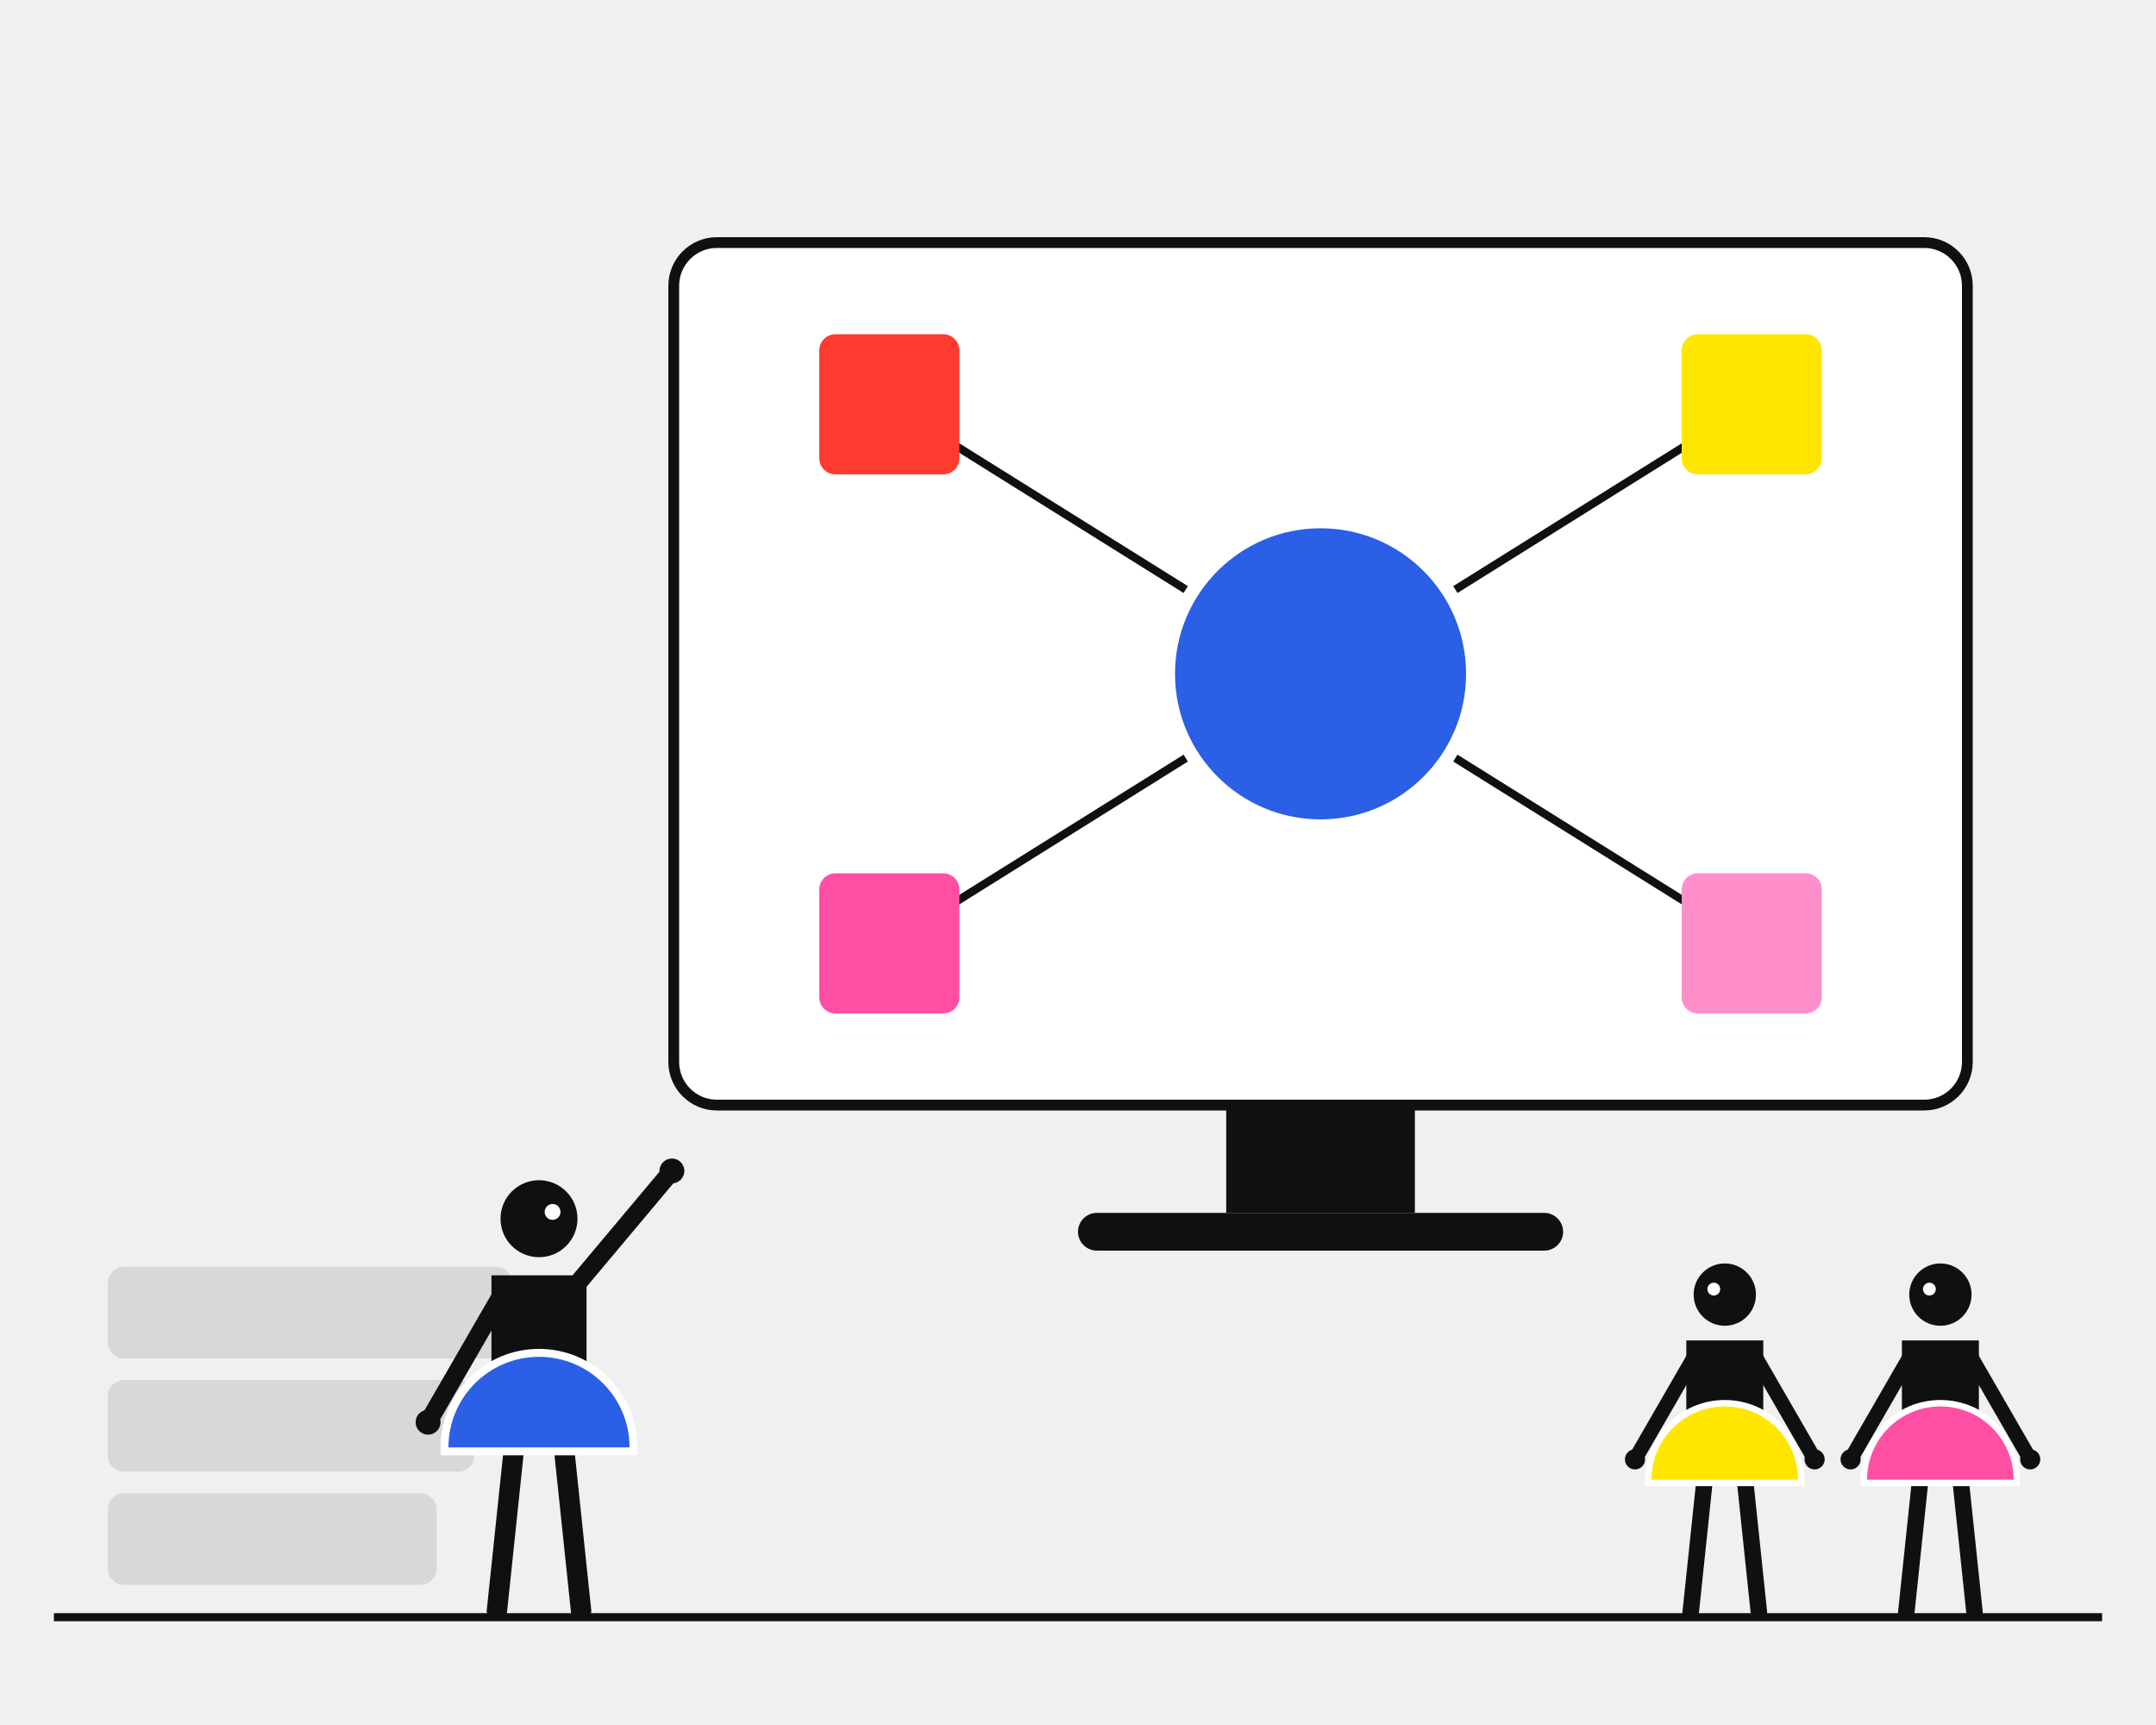
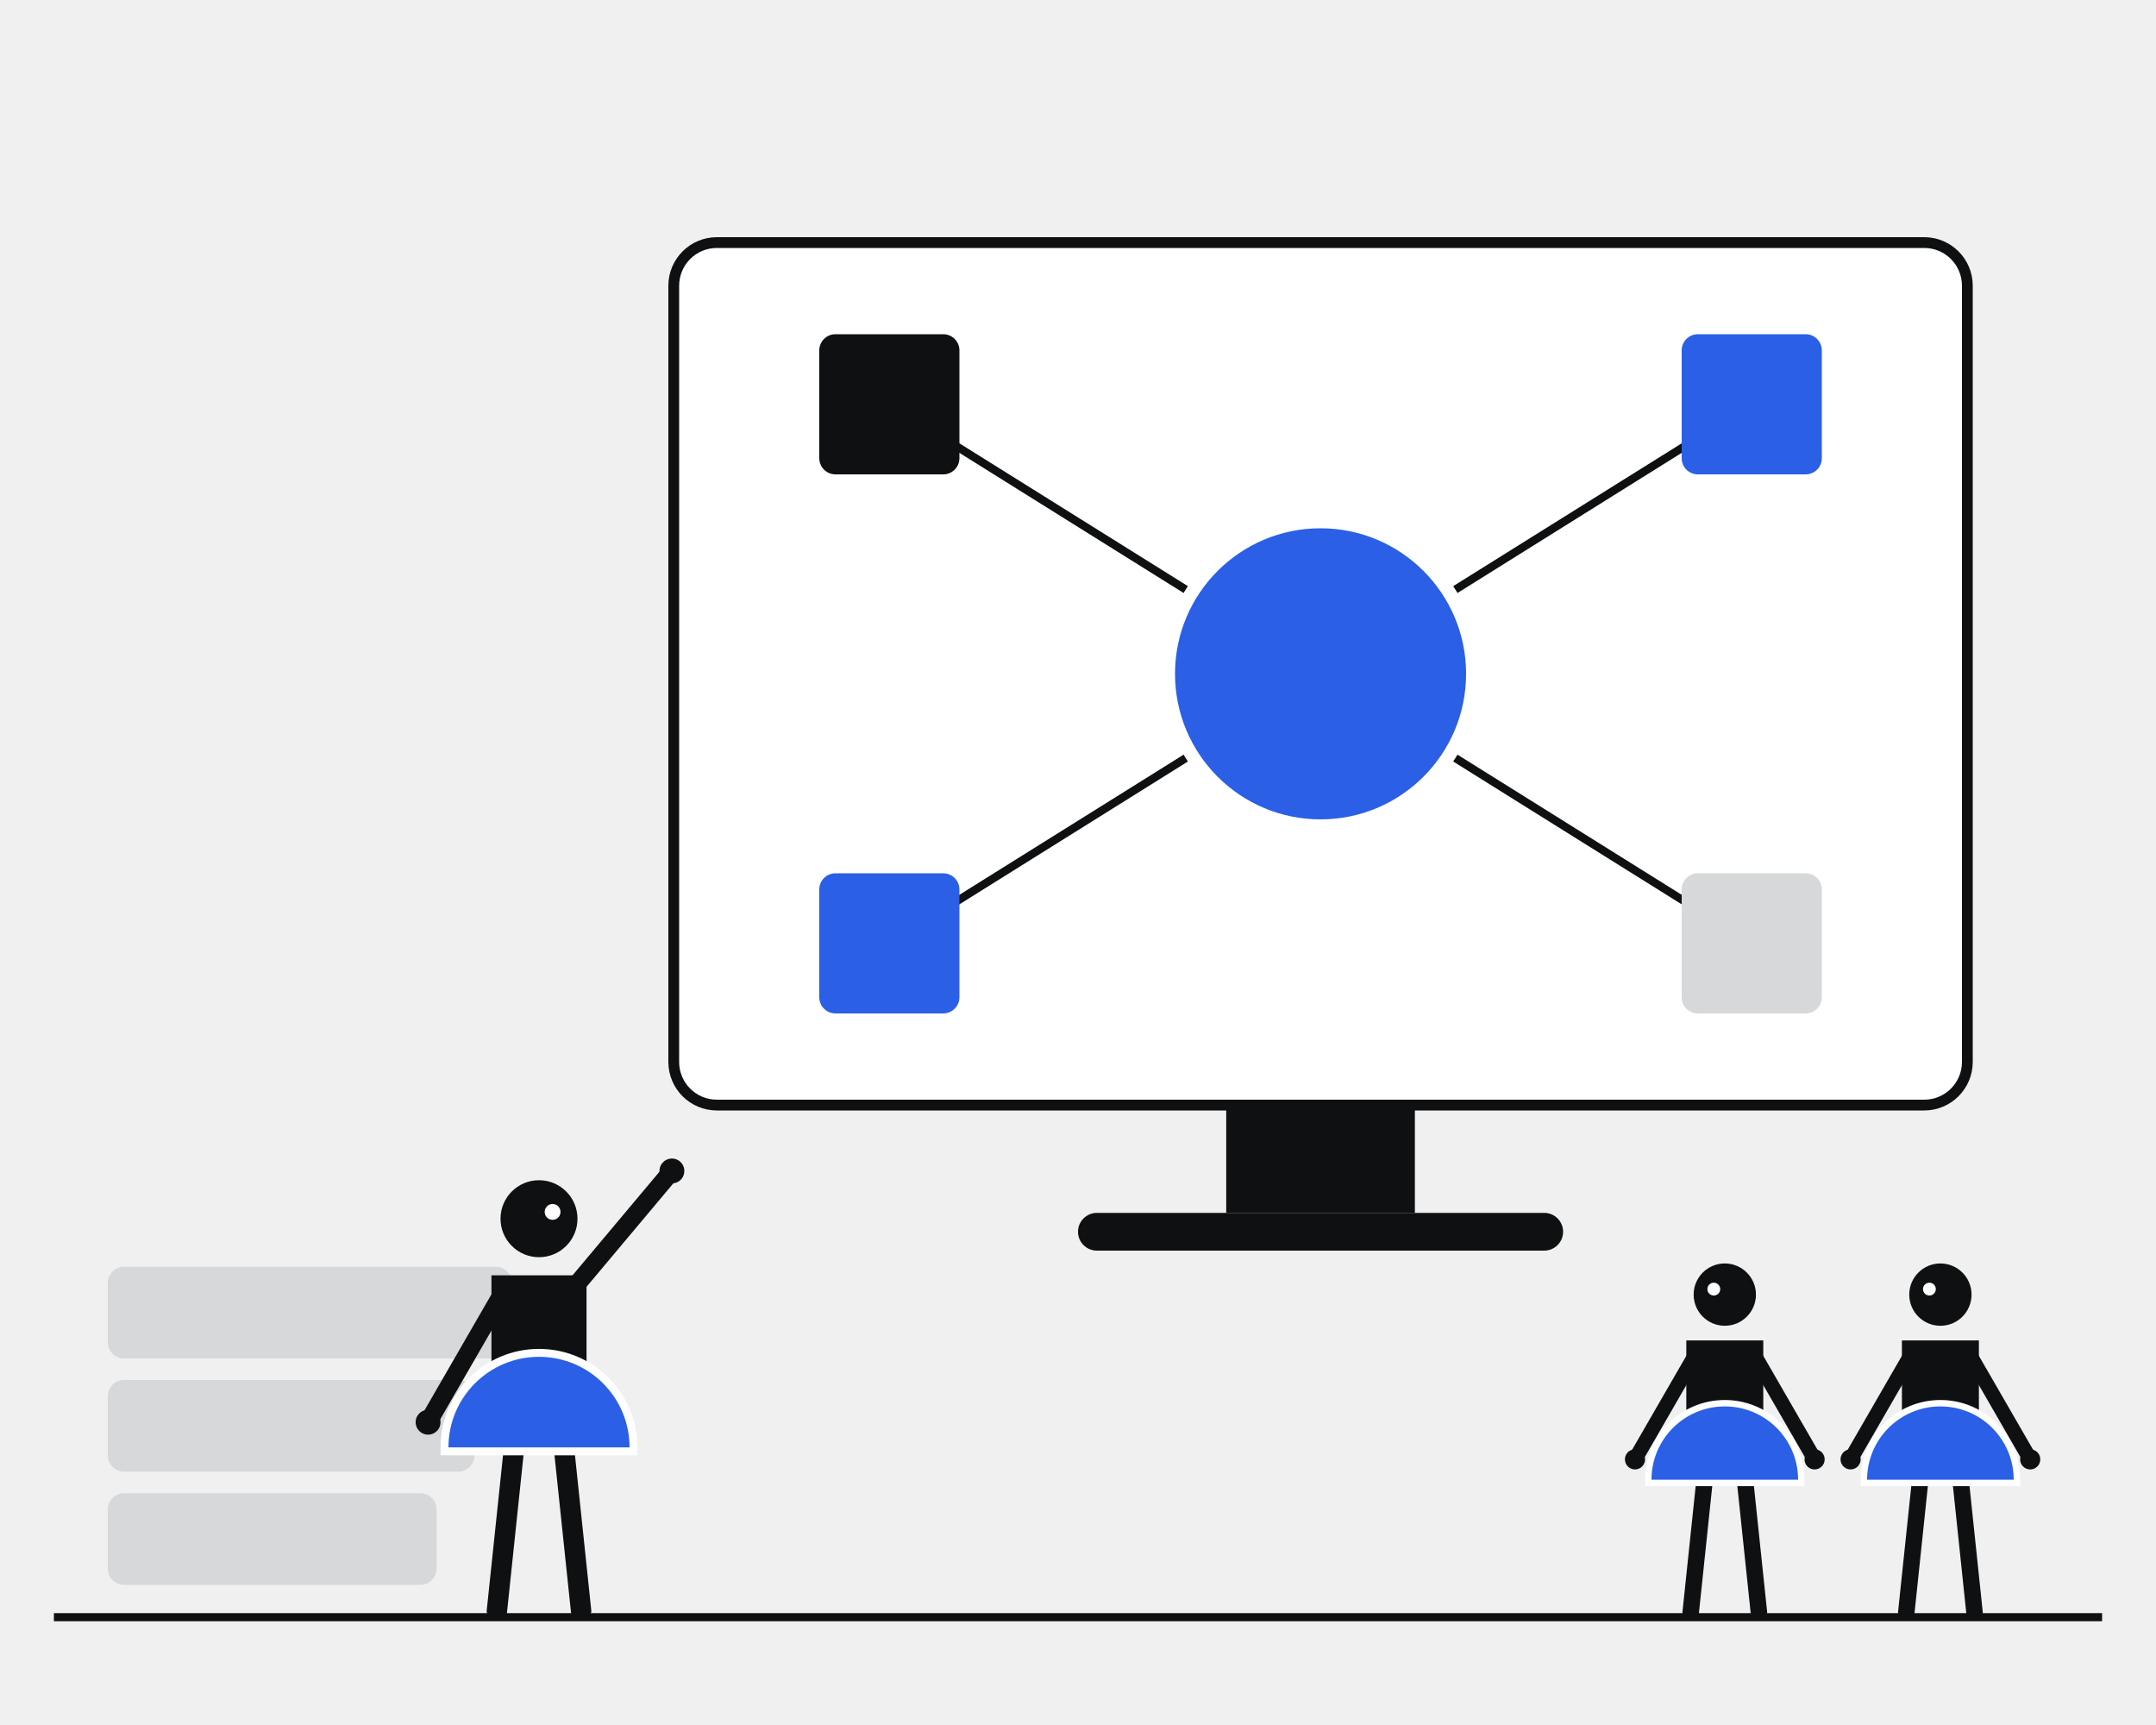
<svg xmlns="http://www.w3.org/2000/svg" viewBox="0 0 800 640" width="800" height="640" role="img">
  <defs>
    <marker id="spitze" viewBox="0 0 10 10" refX="7" refY="5" markerWidth="5" markerHeight="5" orient="auto-start-reverse">
      <path d="M0 0 L10 5 L0 10 Z" fill="#0e1011" />
    </marker>
  </defs>
  <line x1="20" y1="600" x2="780" y2="600" stroke="#0e1011" stroke-width="3" />
  <rect x="40" y="470" width="150" height="34" rx="6" fill="#d6d8d9" />
  <rect x="40" y="512" width="136" height="34" rx="6" fill="#d6d8d9" />
  <rect x="40" y="554" width="122" height="34" rx="6" fill="#d6d8d9" />
  <rect x="250" y="90" width="480" height="320" rx="16" fill="#fff" stroke="#0e1011" stroke-width="4" />
  <rect x="455" y="410" width="70" height="40" fill="#0e1011" />
  <rect x="400" y="450" width="180" height="14" rx="7" fill="#0e1011" />
  <circle cx="490" cy="250" r="54" fill="#2a5fe6" />
  <line x1="490" y1="250" x2="330" y2="150" stroke="#0e1011" stroke-width="3" />
-   <rect x="304" y="124" width="52" height="52" rx="6" fill="#ff3b2f" />
+   <rect x="304" y="124" width="52" height="52" rx="6" fill="#0e1011" />
  <line x1="490" y1="250" x2="650" y2="150" stroke="#0e1011" stroke-width="3" />
-   <rect x="624" y="124" width="52" height="52" rx="6" fill="#ffe600" />
+   <rect x="624" y="124" width="52" height="52" rx="6" fill="#2a5fe6" />
  <line x1="490" y1="250" x2="330" y2="350" stroke="#0e1011" stroke-width="3" />
-   <rect x="304" y="324" width="52" height="52" rx="6" fill="#ff4fa3" />
+   <rect x="304" y="324" width="52" height="52" rx="6" fill="#2a5fe6" />
  <line x1="490" y1="250" x2="650" y2="350" stroke="#0e1011" stroke-width="3" />
-   <rect x="624" y="324" width="52" height="52" rx="6" fill="#ff8fc8" />
+   <rect x="624" y="324" width="52" height="52" rx="6" fill="#d6d8d9" />
  <circle cx="490" cy="250" r="54" fill="#2a5fe6" stroke="#fff" stroke-width="10" paint-order="stroke" />
  <g transform="translate(200 600) scale(0.42)">
    <g transform="translate(-22 -150) rotate(6)">
      <rect x="-9.0" y="0" width="18" height="150" rx="4" fill="#0e1011" />
    </g>
    <g transform="translate(22 -150) rotate(-6)">
      <rect x="-9.0" y="0" width="18" height="150" rx="4" fill="#0e1011" />
    </g>
    <rect x="-42" y="-302" width="84" height="96" fill="#0e1011" />
    <g transform="translate(-30 -290) rotate(30)">
      <rect x="-8.0" y="0" width="16" height="132" fill="#0e1011" />
      <circle cx="0" cy="136" r="11" fill="#0e1011" />
    </g>
    <g transform="translate(30 -290) rotate(-140)">
      <rect x="-8.0" y="0" width="16" height="132" fill="#0e1011" />
      <circle cx="0" cy="136" r="11" fill="#0e1011" />
    </g>
    <path d="M-80 -150 A80 80 0 0 1 80 -150 Z" fill="#2a5fe6" stroke="#fff" stroke-width="14" paint-order="stroke" />
    <circle cx="0" cy="-352" r="34" fill="#0e1011" />
    <circle cx="12" cy="-358" r="7" fill="#fff" />
  </g>
  <g transform="translate(640 600) scale(0.34)">
    <g transform="translate(-22 -150) rotate(6)">
      <rect x="-9.0" y="0" width="18" height="150" rx="4" fill="#0e1011" />
    </g>
    <g transform="translate(22 -150) rotate(-6)">
      <rect x="-9.0" y="0" width="18" height="150" rx="4" fill="#0e1011" />
    </g>
    <rect x="-42" y="-302" width="84" height="96" fill="#0e1011" />
    <g transform="translate(-30 -290) rotate(30)">
      <rect x="-8.0" y="0" width="16" height="132" fill="#0e1011" />
      <circle cx="0" cy="136" r="11" fill="#0e1011" />
    </g>
    <g transform="translate(30 -290) rotate(-30)">
      <rect x="-8.0" y="0" width="16" height="132" fill="#0e1011" />
      <circle cx="0" cy="136" r="11" fill="#0e1011" />
    </g>
-     <path d="M-80 -150 A80 80 0 0 1 80 -150 Z" fill="#ffe600" stroke="#fff" stroke-width="14" paint-order="stroke" />
+     <path d="M-80 -150 A80 80 0 0 1 80 -150 Z" fill="#2a5fe6" stroke="#fff" stroke-width="14" paint-order="stroke" />
    <circle cx="0" cy="-352" r="34" fill="#0e1011" />
    <circle cx="-12" cy="-358" r="7" fill="#fff" />
  </g>
  <g transform="translate(720 600) scale(0.34)">
    <g transform="translate(-22 -150) rotate(6)">
      <rect x="-9.0" y="0" width="18" height="150" rx="4" fill="#0e1011" />
    </g>
    <g transform="translate(22 -150) rotate(-6)">
      <rect x="-9.0" y="0" width="18" height="150" rx="4" fill="#0e1011" />
    </g>
    <rect x="-42" y="-302" width="84" height="96" fill="#0e1011" />
    <g transform="translate(-30 -290) rotate(30)">
      <rect x="-8.0" y="0" width="16" height="132" fill="#0e1011" />
      <circle cx="0" cy="136" r="11" fill="#0e1011" />
    </g>
    <g transform="translate(30 -290) rotate(-30)">
      <rect x="-8.0" y="0" width="16" height="132" fill="#0e1011" />
      <circle cx="0" cy="136" r="11" fill="#0e1011" />
    </g>
-     <path d="M-80 -150 A80 80 0 0 1 80 -150 Z" fill="#ff4fa3" stroke="#fff" stroke-width="14" paint-order="stroke" />
+     <path d="M-80 -150 A80 80 0 0 1 80 -150 Z" fill="#2a5fe6" stroke="#fff" stroke-width="14" paint-order="stroke" />
    <circle cx="0" cy="-352" r="34" fill="#0e1011" />
    <circle cx="-12" cy="-358" r="7" fill="#fff" />
  </g>
</svg>
